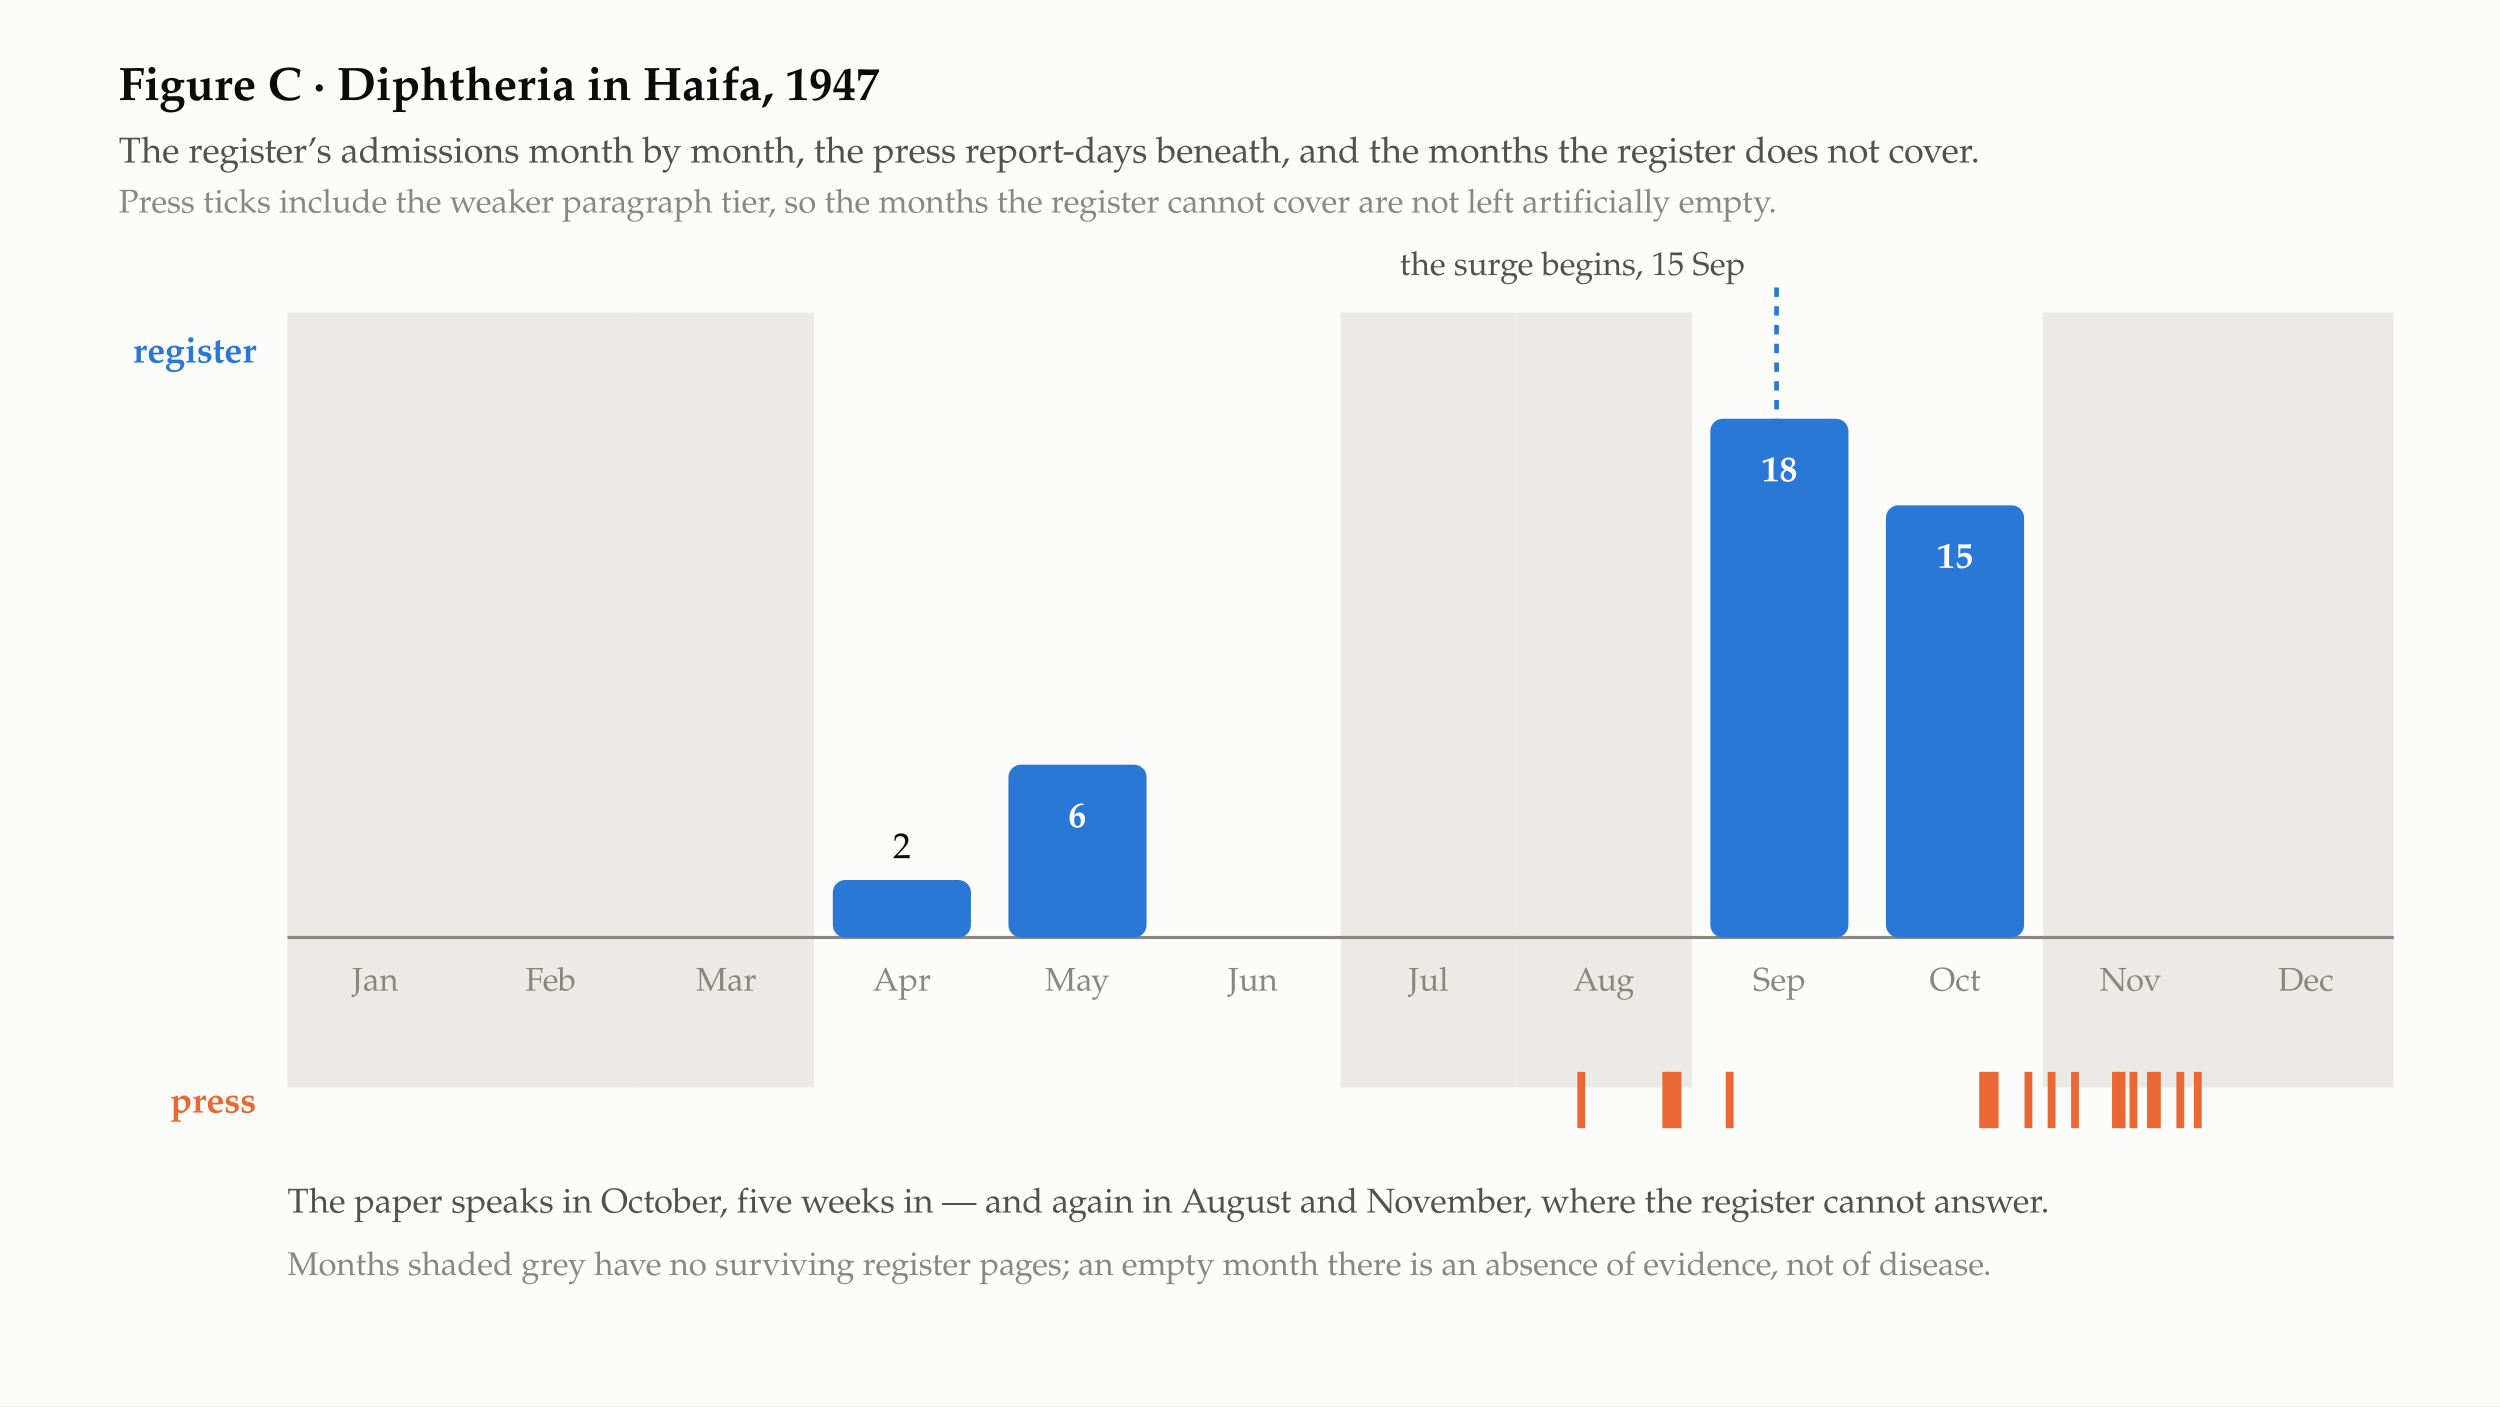
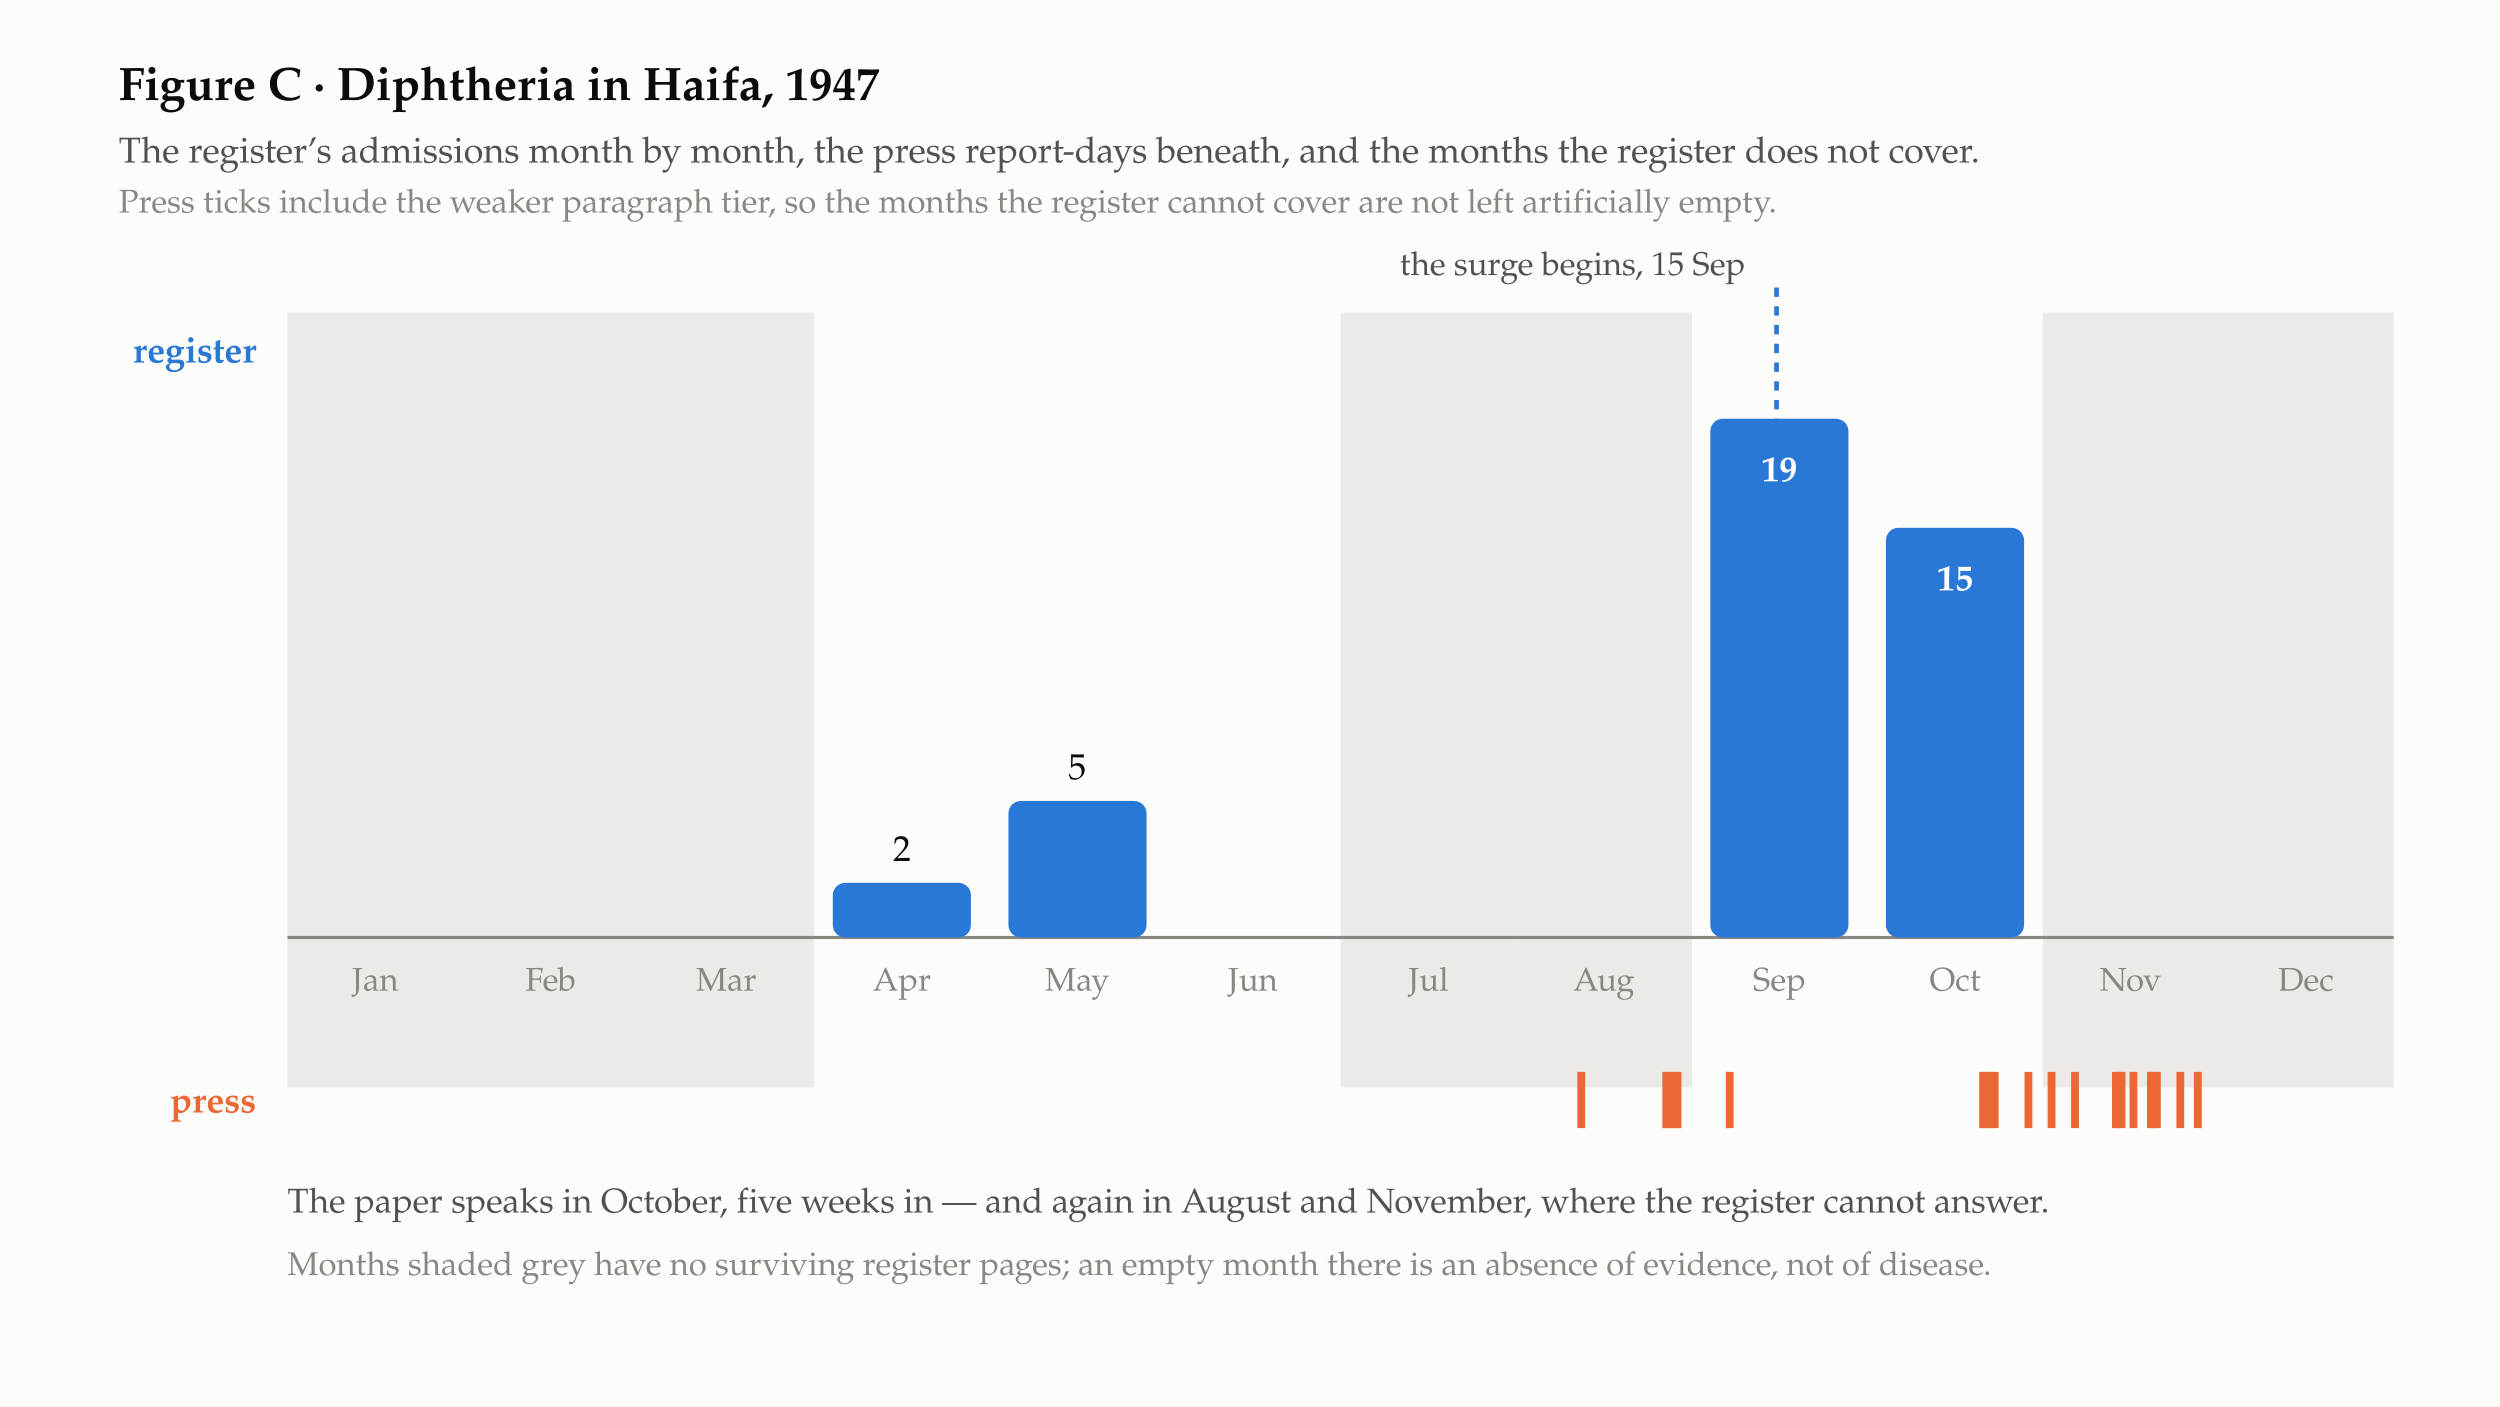
<svg xmlns="http://www.w3.org/2000/svg" viewBox="0 0 800 450" width="800" height="450" class="fig" role="img" aria-labelledby="t d">
  <style>
  .fig { font-family: 'Iowan Old Style', Palatino, Georgia, serif; }
  .surface { fill: #fcfcfb; }
  .ink     { fill: #0b0b0b; }
  .ink-2   { fill: #52514e; }
  .ink-3   { fill: #898781; }
  .rule    { stroke: #d9d8d2; stroke-width: 1; fill: none; }
  .rule-0  { stroke: #898781; stroke-width: 1; fill: none; }
  .reg     { fill: #2a78d6; }
  .reg-s   { stroke: #2a78d6; fill: none; }
  .press   { fill: #eb6834; }
  .absent  { fill: #dcdbd5; }
  .ring    { stroke: #fcfcfb; stroke-width: 1.5; }
  .on-reg  { fill: #ffffff; }
  .press-s { stroke: #eb6834; stroke-width: 2.5; }
</style>
  <rect width="800" height="450" class="surface" />
  <text x="38.0" y="32.0" class="ink" font-size="15" text-anchor="start" font-weight="600">Figure C · Diphtheria in Haifa, 1947</text>
  <text x="38.0" y="52.0" class="ink-2" font-size="11.5" text-anchor="start">The register’s admissions month by month, the press report-days beneath, and the months the register does not cover.</text>
  <text x="38.0" y="68.0" class="ink-3" font-size="10.5" text-anchor="start">Press ticks include the weaker paragraph tier, so the months the register cannot cover are not left artificially empty.</text>
  <rect x="92.0" y="100" width="56.2" height="248" class="absent" opacity="0.55" />
  <text x="120.1" y="317.0" class="ink-3" font-size="10.5" text-anchor="middle">Jan</text>
  <rect x="148.2" y="100" width="56.2" height="248" class="absent" opacity="0.55" />
  <text x="176.2" y="317.0" class="ink-3" font-size="10.5" text-anchor="middle">Feb</text>
  <rect x="204.3" y="100" width="56.2" height="248" class="absent" opacity="0.55" />
  <text x="232.4" y="317.0" class="ink-3" font-size="10.5" text-anchor="middle">Mar</text>
  <text x="288.6" y="317.0" class="ink-3" font-size="10.5" text-anchor="middle">Apr</text>
  <text x="344.7" y="317.0" class="ink-3" font-size="10.5" text-anchor="middle">May</text>
  <text x="400.9" y="317.0" class="ink-3" font-size="10.5" text-anchor="middle">Jun</text>
  <rect x="429.0" y="100" width="56.2" height="248" class="absent" opacity="0.55" />
  <text x="457.1" y="317.0" class="ink-3" font-size="10.5" text-anchor="middle">Jul</text>
  <rect x="485.2" y="100" width="56.2" height="248" class="absent" opacity="0.55" />
  <text x="513.2" y="317.0" class="ink-3" font-size="10.5" text-anchor="middle">Aug</text>
  <text x="569.4" y="317.0" class="ink-3" font-size="10.5" text-anchor="middle">Sep</text>
  <text x="625.6" y="317.0" class="ink-3" font-size="10.5" text-anchor="middle">Oct</text>
  <rect x="653.7" y="100" width="56.2" height="248" class="absent" opacity="0.55" />
  <text x="681.8" y="317.0" class="ink-3" font-size="10.5" text-anchor="middle">Nov</text>
  <rect x="709.8" y="100" width="56.2" height="248" class="absent" opacity="0.55" />
  <text x="737.9" y="317.0" class="ink-3" font-size="10.5" text-anchor="middle">Dec</text>
  <line x1="92" y1="300" x2="766" y2="300" class="rule-0" />
  <line x1="568.5" y1="92" x2="568.5" y2="300" class="reg-s" stroke-width="1.5" stroke-dasharray="3 3" />
  <text x="558.5" y="88.0" class="ink-2" font-size="10.5" text-anchor="end">the surge begins, 15 Sep</text>
-   <rect x="266.5" y="281.6" width="44.2" height="18.4" class="reg" rx="4" />
-   <text x="288.6" y="274.6" class="ink" font-size="11.5" text-anchor="middle">2</text>
-   <rect x="322.7" y="244.7" width="44.2" height="55.3" class="reg" rx="4" />
-   <text x="344.7" y="264.7" class="on-reg" font-size="11.5" text-anchor="middle" font-weight="600">6</text>
+   <rect x="266.5" y="282.5" width="44.2" height="17.5" class="reg" rx="4" />
+   <text x="288.6" y="275.5" class="ink" font-size="11.5" text-anchor="middle">2</text>
+   <rect x="322.7" y="256.3" width="44.2" height="43.7" class="reg" rx="4" />
+   <text x="344.7" y="249.3" class="ink" font-size="11.5" text-anchor="middle">5</text>
  <rect x="547.3" y="134.0" width="44.2" height="166.0" class="reg" rx="4" />
-   <text x="569.4" y="154.0" class="on-reg" font-size="11.5" text-anchor="middle" font-weight="600">18</text>
-   <rect x="603.5" y="161.7" width="44.2" height="138.3" class="reg" rx="4" />
-   <text x="625.6" y="181.7" class="on-reg" font-size="11.5" text-anchor="middle" font-weight="600">15</text>
+   <text x="569.4" y="154.0" class="on-reg" font-size="11.5" text-anchor="middle" font-weight="600">19</text>
+   <rect x="603.5" y="168.9" width="44.2" height="131.1" class="reg" rx="4" />
+   <text x="625.6" y="188.9" class="on-reg" font-size="11.5" text-anchor="middle" font-weight="600">15</text>
  <line x1="506.0" y1="343" x2="506.0" y2="361" class="press-s" />
  <line x1="533.2" y1="343" x2="533.2" y2="361" class="press-s" />
  <line x1="535.0" y1="343" x2="535.0" y2="361" class="press-s" />
  <line x1="536.8" y1="343" x2="536.8" y2="361" class="press-s" />
  <line x1="553.5" y1="343" x2="553.5" y2="361" class="press-s" />
  <line x1="634.6" y1="343" x2="634.6" y2="361" class="press-s" />
  <line x1="636.5" y1="343" x2="636.5" y2="361" class="press-s" />
  <line x1="638.3" y1="343" x2="638.3" y2="361" class="press-s" />
  <line x1="649.1" y1="343" x2="649.1" y2="361" class="press-s" />
  <line x1="656.5" y1="343" x2="656.5" y2="361" class="press-s" />
  <line x1="664.0" y1="343" x2="664.0" y2="361" class="press-s" />
  <line x1="677.1" y1="343" x2="677.1" y2="361" class="press-s" />
  <line x1="678.9" y1="343" x2="678.9" y2="361" class="press-s" />
  <line x1="682.7" y1="343" x2="682.7" y2="361" class="press-s" />
  <line x1="688.3" y1="343" x2="688.3" y2="361" class="press-s" />
  <line x1="690.2" y1="343" x2="690.2" y2="361" class="press-s" />
  <line x1="697.7" y1="343" x2="697.7" y2="361" class="press-s" />
  <line x1="703.3" y1="343" x2="703.3" y2="361" class="press-s" />
  <text x="82.0" y="356.0" class="press" font-size="11.5" text-anchor="end" font-weight="600">press</text>
  <text x="82.0" y="116.0" class="reg" font-size="11.5" text-anchor="end" font-weight="600">register</text>
  <text x="92.0" y="388.0" class="ink-2" font-size="11" text-anchor="start">The paper speaks in October, five weeks in — and again in August and November, where the register cannot answer.</text>
  <text x="92.0" y="408.0" class="ink-3" font-size="10.5" text-anchor="start">Months shaded grey have no surviving register pages; an empty month there is an absence of evidence, not of disease.</text>
</svg>
